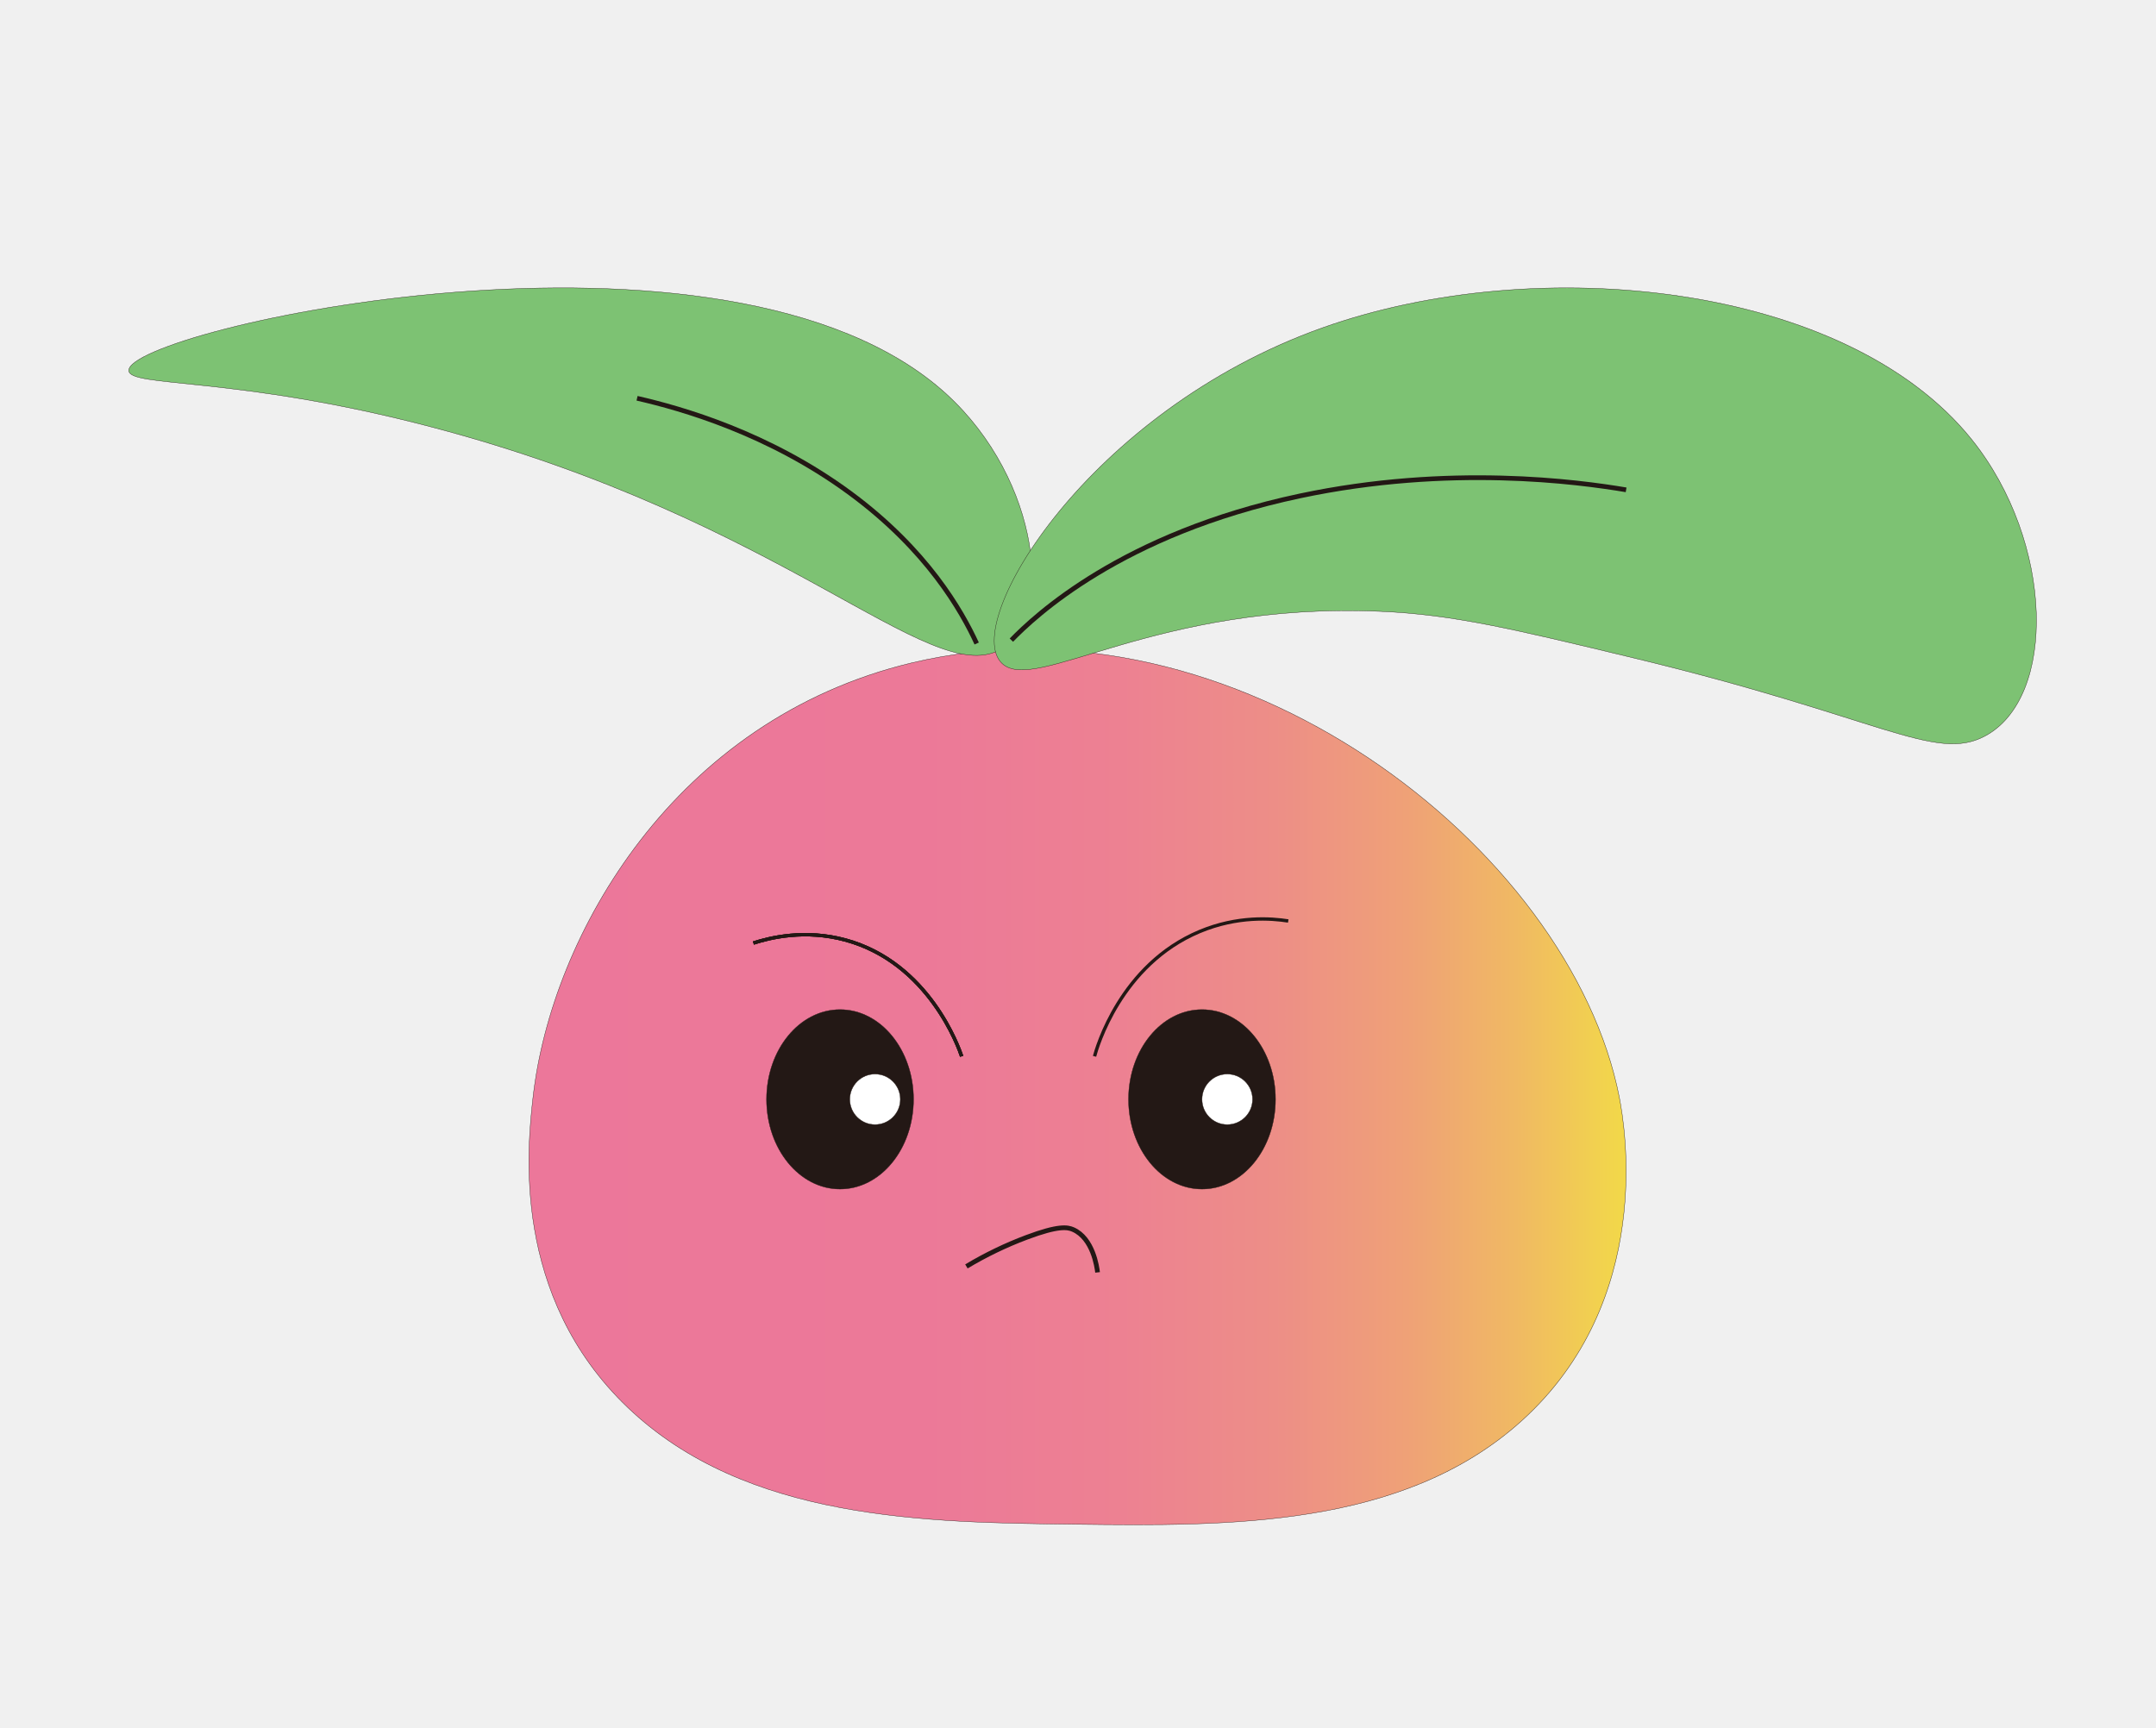
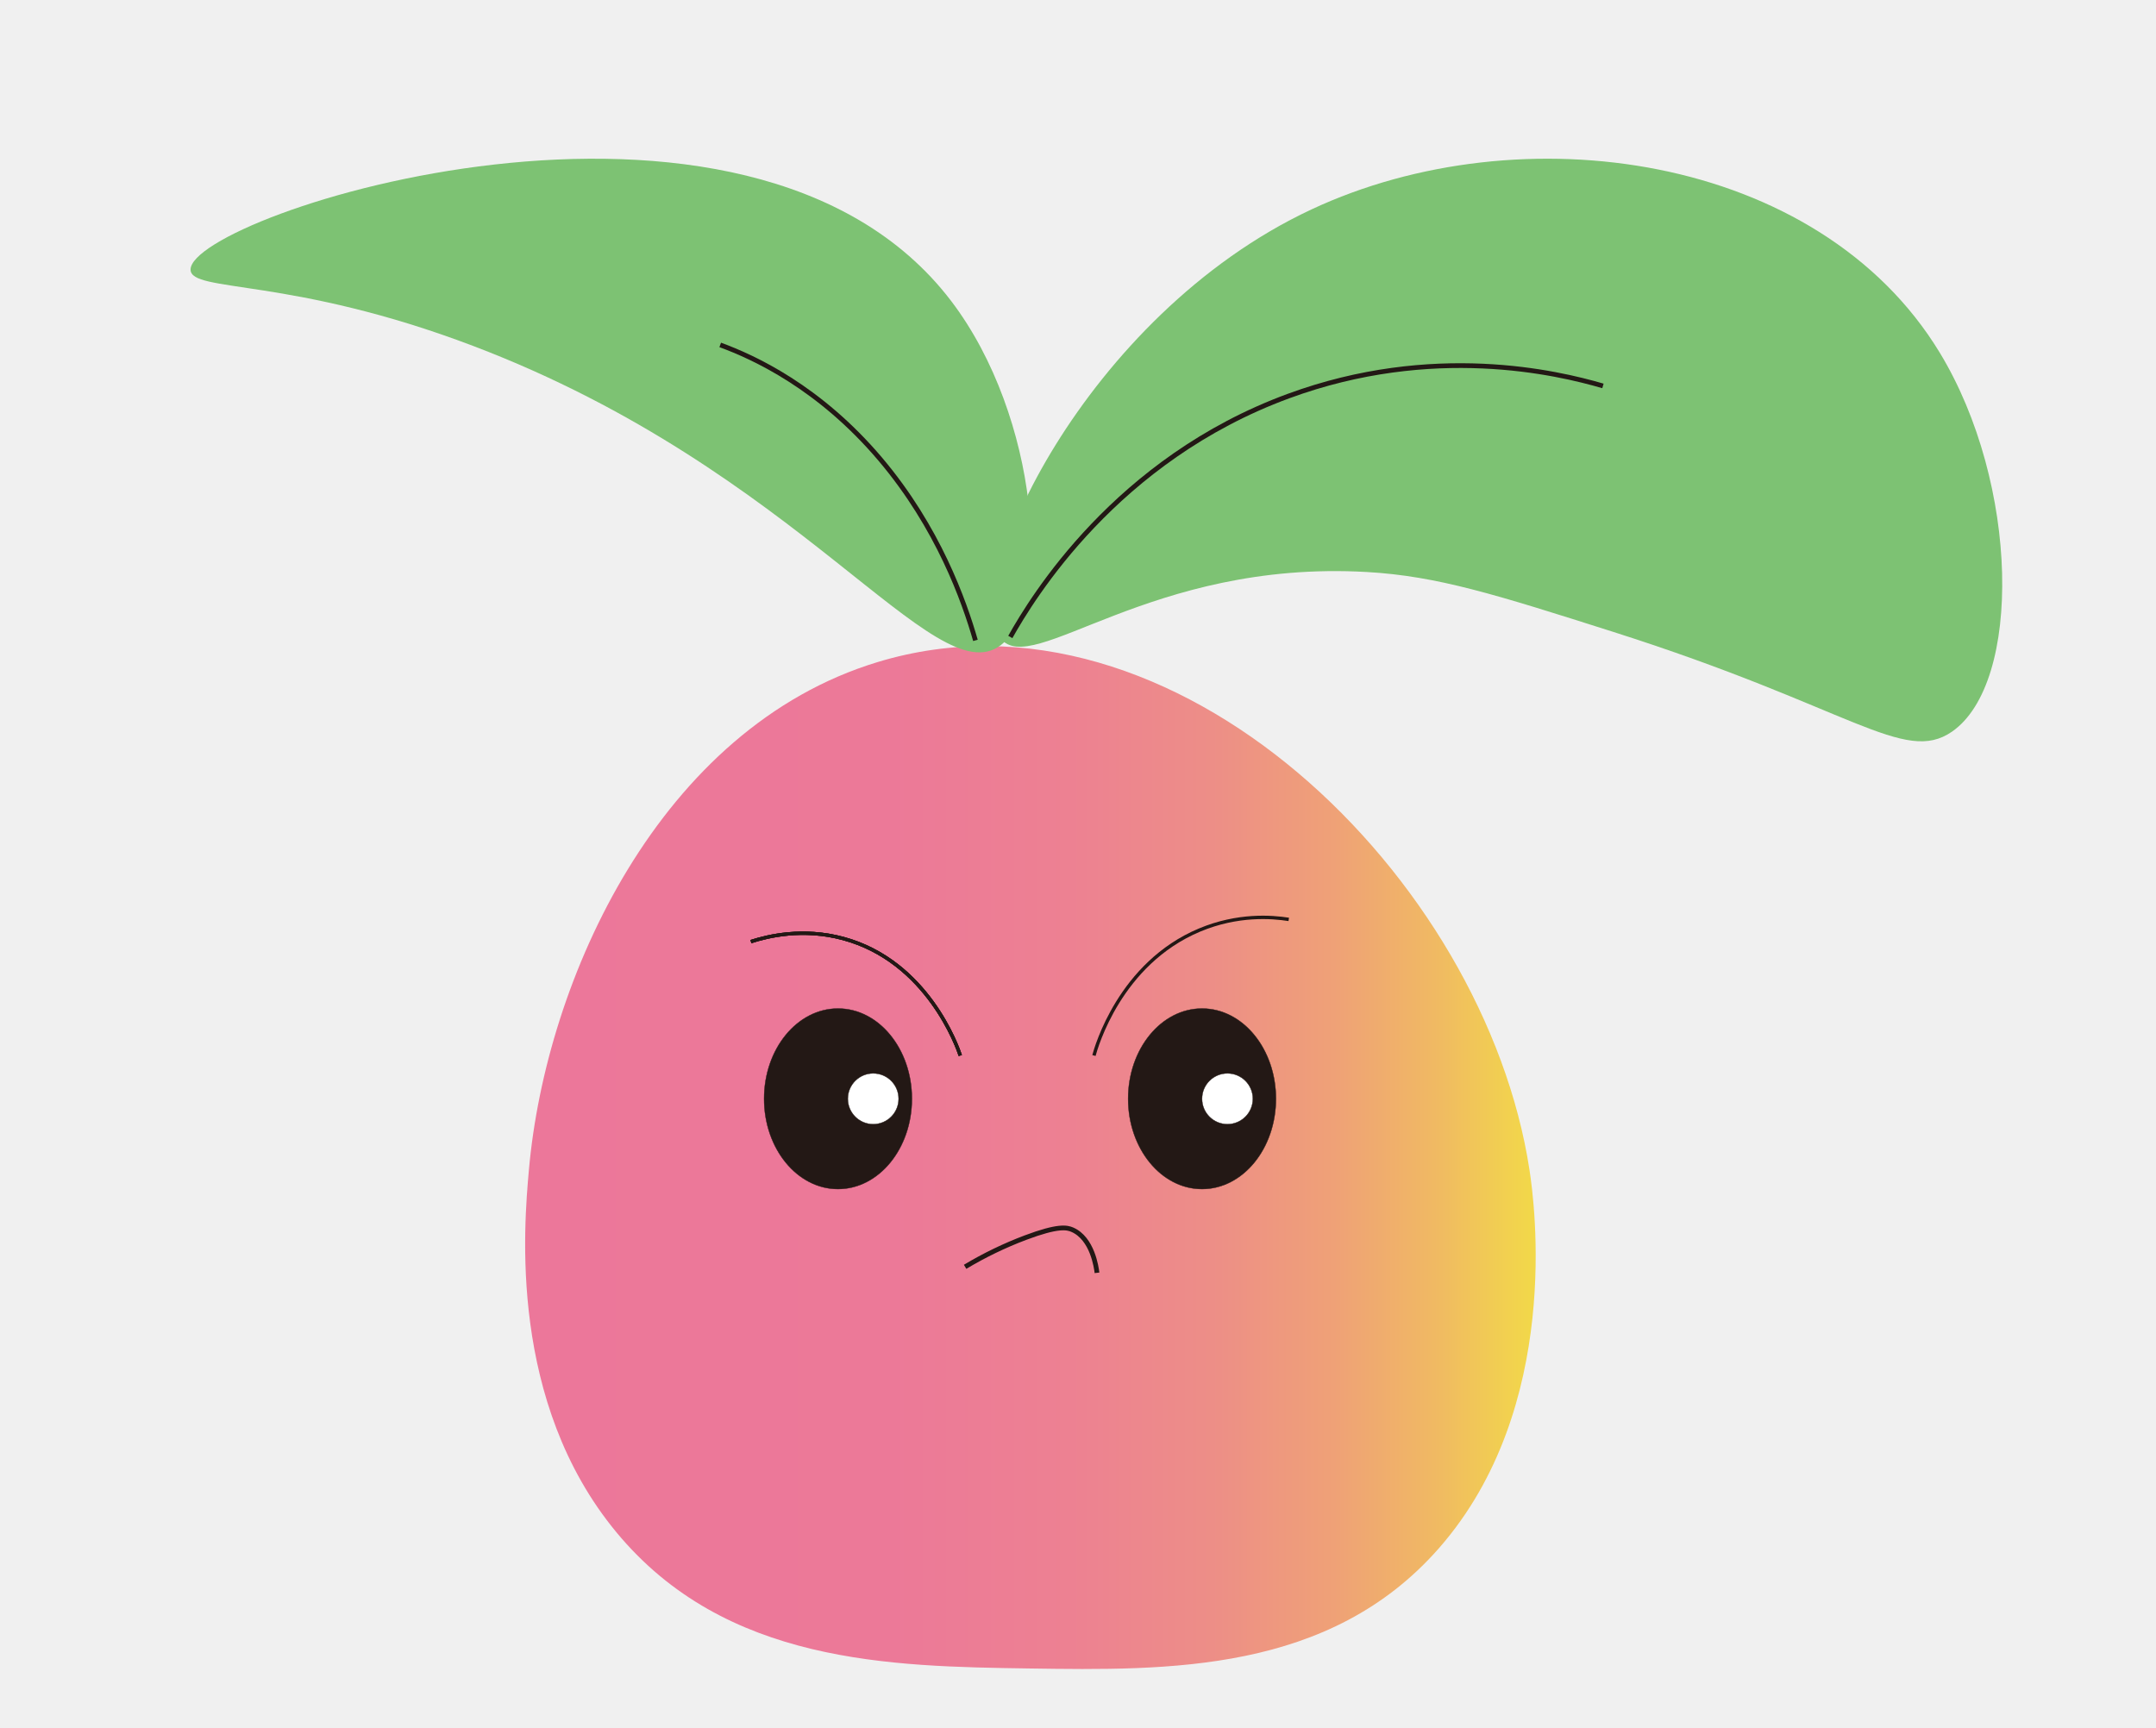
- <svg xmlns="http://www.w3.org/2000/svg" version="1.1" id="Layer_1" x="0px" y="0px" viewBox="0 0 6401 5128.6" style="enable-background:new 0 0 6401 5128.6;" xml:space="preserve">
-   <style type="text/css">
- 	.st0{fill:url(#SVGID_1_);stroke:#231815;stroke-miterlimit:10;}
- 	.st1{fill:#7DC273;stroke:#231815;stroke-miterlimit:10;}
- 	.st2{fill:#FFFFFF;stroke:#231815;stroke-miterlimit:10;}
- 	.st3{fill:#231815;stroke:#231815;stroke-miterlimit:10;}
- 	.st4{fill:none;stroke:#231815;stroke-width:14;stroke-miterlimit:10;}
- 	.st5{fill:none;stroke:#231815;stroke-width:10;stroke-miterlimit:10;}
- </style>
-   <linearGradient id="SVGID_1_" gradientUnits="userSpaceOnUse" x1="1569.876" y1="1900.91" x2="4827.274" y2="1900.91" gradientTransform="matrix(1 0 0 -1 0.5 5128.5)">
-     <stop offset="0" style="stop-color:#EC779A" />
-     <stop offset="0.36" style="stop-color:#EC7998" />
-     <stop offset="0.54" style="stop-color:#ED8192" />
-     <stop offset="0.68" style="stop-color:#ED8E87" />
-     <stop offset="0.8" style="stop-color:#EFA177" />
-     <stop offset="0.9" style="stop-color:#F0B963" />
-     <stop offset="0.99" style="stop-color:#F2D64B" />
-     <stop offset="1" style="stop-color:#F2D849" />
-   </linearGradient>
-   <path class="st0" d="M4807.8,3259.2c15.8,81.4,106.6,603-291.9,961.3c-352.5,316.9-871.1,310.9-1320.8,305.7  c-446.1-5.2-979-11.4-1330.4-345.9c-348.5-331.8-298.5-777-282.3-921c54.6-486.5,422.9-1123.4,1124.6-1291.1  C3661.8,1740.1,4664,2517,4807.8,3259.2z" />
-   <path class="st1" d="M2809,1169.3c282.1,256.7,322.9,675.2,157.7,761.2c-211.1,110-637-386-1680.5-661.2  c-584.4-154.2-902.9-117.8-903.9-169.2C380.1,978.6,2159.8,578.6,2809,1169.3z" />
-   <path class="st2" d="M3537.1,1600.7" />
-   <path class="st1" d="M4853.2,1954.5c729.3,175.7,891.4,309.1,1038.6,231.9c215.5-112.9,207.1-576.1-37.8-881.3  c-371.4-463-1284.8-559.9-1926.1-332.4c-697.2,247.3-1076.4,879.1-953.1,997.1c97.3,93.1,455.7-183.3,1123.1-154.4  C4314.6,1824.7,4494.2,1868,4853.2,1954.5z" />
-   <path class="st2" d="M3446.2,1655.2" />
-   <path class="st2" d="M5009.9,2818.9" />
-   <ellipse class="st3" cx="2494" cy="3264.3" rx="218.2" ry="266.5" />
-   <circle class="st2" cx="2598" cy="3264.3" r="75" />
-   <path class="st4" d="M2869.2,3760.4c56.7-34,116.3-62.8,178.2-86.1c95.7-36,122.2-30.5,138.5-23.4c59.3,26,70.9,111.7,72.7,127.3" />
-   <path class="st4" d="M3002.7,1900.8c67.6-69.5,325.7-315.5,856.6-428.2c444.3-94.3,827.8-41.8,968.5-18.1" />
-   <path class="st4" d="M2899.7,1910.8c-44.6-96.9-147-277.9-375.7-446.4c-241.2-177.8-500.4-251.6-632.6-281.8" />
-   <path class="st5" d="M2236.9,2800.2c50.6-16.4,153.6-41.3,272.7-9.1c248.4,67.2,337.4,321,345.5,345.4" />
-   <ellipse class="st3" cx="3568.7" cy="3264.3" rx="218.2" ry="266.5" />
-   <circle class="st2" cx="3643.7" cy="3264.3" r="75" />
-   <path class="st5" d="M3824.7,2734.7c-49.7-7.8-150.4-15.9-263.2,31.4c-235.2,98.6-305.6,346.7-311.9,370.5" />
-   <path class="st5" d="M2236.9,2800.2c50.6-16.4,153.6-41.3,272.7-9.1c248.4,67.2,337.4,321,345.5,345.4" />
-   <path class="st5" d="M2236.9,2800.2c50.6-16.4,153.6-41.3,272.7-9.1c248.4,67.2,337.4,321,345.5,345.4" />
+ <svg xmlns="http://www.w3.org/2000/svg" viewBox="20 20 6365 5100">
+   <defs>
+     <style>.cls-1{fill:url(#linear-gradient);}.cls-2{fill:#7dc273;}.cls-3{fill:#231815;}.cls-3,.cls-4,.cls-5,.cls-6,.cls-7{stroke:#231815;stroke-miterlimit:10;}.cls-4{fill:#fff;}.cls-5,.cls-6,.cls-7{fill:none;}.cls-5{stroke-width:14px;}.cls-6{stroke-width:10px;}</style>
+     <linearGradient id="linear-gradient" x1="1570.38" y1="3437.83" x2="4553.71" y2="3437.83" gradientUnits="userSpaceOnUse">
+       <stop offset="0" stop-color="#ec779a" />
+       <stop offset="0.36" stop-color="#ec7998" />
+       <stop offset="0.54" stop-color="#ed8192" />
+       <stop offset="0.68" stop-color="#ed8e87" />
+       <stop offset="0.8" stop-color="#efa177" />
+       <stop offset="0.9" stop-color="#f0b963" />
+       <stop offset="0.99" stop-color="#f2d64b" />
+       <stop offset="1" stop-color="#f2d849" />
+     </linearGradient>
+   </defs>
+   <g id="Layer_2" data-name="Layer 2">
+     <g id="Layer_1-2" data-name="Layer 1">
+       <path class="cls-1" d="M4535.44,3474.57c14.44,94.51,97.63,700.55-267.35,1116.73-322.88,368.18-797.78,361.18-1209.66,355.11-408.52-6-896.59-13.2-1218.42-401.83-319.18-385.42-273.4-902.72-258.59-1070,50-565.21,387.3-1305.16,1030-1499.88C3485.81,1709.75,4403.74,2612.33,4535.44,3474.57Z" />
+       <path class="cls-2" d="M2828.05,908.72c261,342.8,298.79,901.65,145.91,1016.59-195.33,146.85-589.44-515.48-1555-883.07-540.78-205.87-835.5-157.37-836.36-226C580.57,654,2227.35,119.79,2828.05,908.72Z" />
+       <path class="cls-2" d="M4782.59,1885.73c702.21,223.27,858.25,392.67,1000,294.65,207.47-143.45,199.42-731.87-36.36-1119.67C5388.58,472.49,4509.14,349.43,3891.68,638.38,3220.38,952.52,2855.28,1755.26,2974,1905.11c93.65,118.24,438.75-232.87,1081.36-196.17C4264,1720.86,4436.89,1775.82,4782.59,1885.73Z" />
+       <ellipse class="cls-3" cx="2493.97" cy="3264.32" rx="218.18" ry="266.5" />
+       <circle class="cls-4" cx="2597.97" cy="3264.32" r="75" />
+       <path class="cls-5" d="M2869.21,3760.43a1108,1108,0,0,1,178.19-86.14c95.71-36,122.16-30.5,138.46-23.36,59.34,26,70.87,111.74,72.73,127.28" />
+       <path class="cls-5" d="M3002.68,1900.75c64.84-115.48,312.2-524.08,821.13-711.26,425.88-156.63,793.57-69.45,928.43-30" />
+       <path class="cls-5" d="M2899.71,1910.77c-33.3-116-109.88-332.86-280.76-534.79-180.24-213-373.94-301.35-472.72-337.58" />
+       <path class="cls-6" d="M2236.86,2800.23c50.6-16.38,153.6-41.33,272.73-9.09,248.44,67.23,337.35,321,345.46,345.45" />
+       <ellipse class="cls-3" cx="3568.68" cy="3264.32" rx="218.18" ry="266.5" />
+       <circle class="cls-4" cx="3643.68" cy="3264.32" r="75" />
+       <path class="cls-6" d="M3824.7,2734.66c-49.73-7.79-150.43-15.88-263.23,31.39-235.24,98.56-305.56,346.74-311.89,370.54" />
+       <path class="cls-6" d="M2236.86,2800.23c50.6-16.38,153.6-41.33,272.73-9.09,248.44,67.23,337.35,321,345.46,345.45" />
+       <path class="cls-6" d="M2236.86,2800.23c50.6-16.38,153.6-41.33,272.73-9.09,248.44,67.23,337.35,321,345.46,345.45" />
+       <rect class="cls-7" x="0.5" y="0.5" width="6400" height="5127.63" />
+     </g>
+   </g>
</svg>
